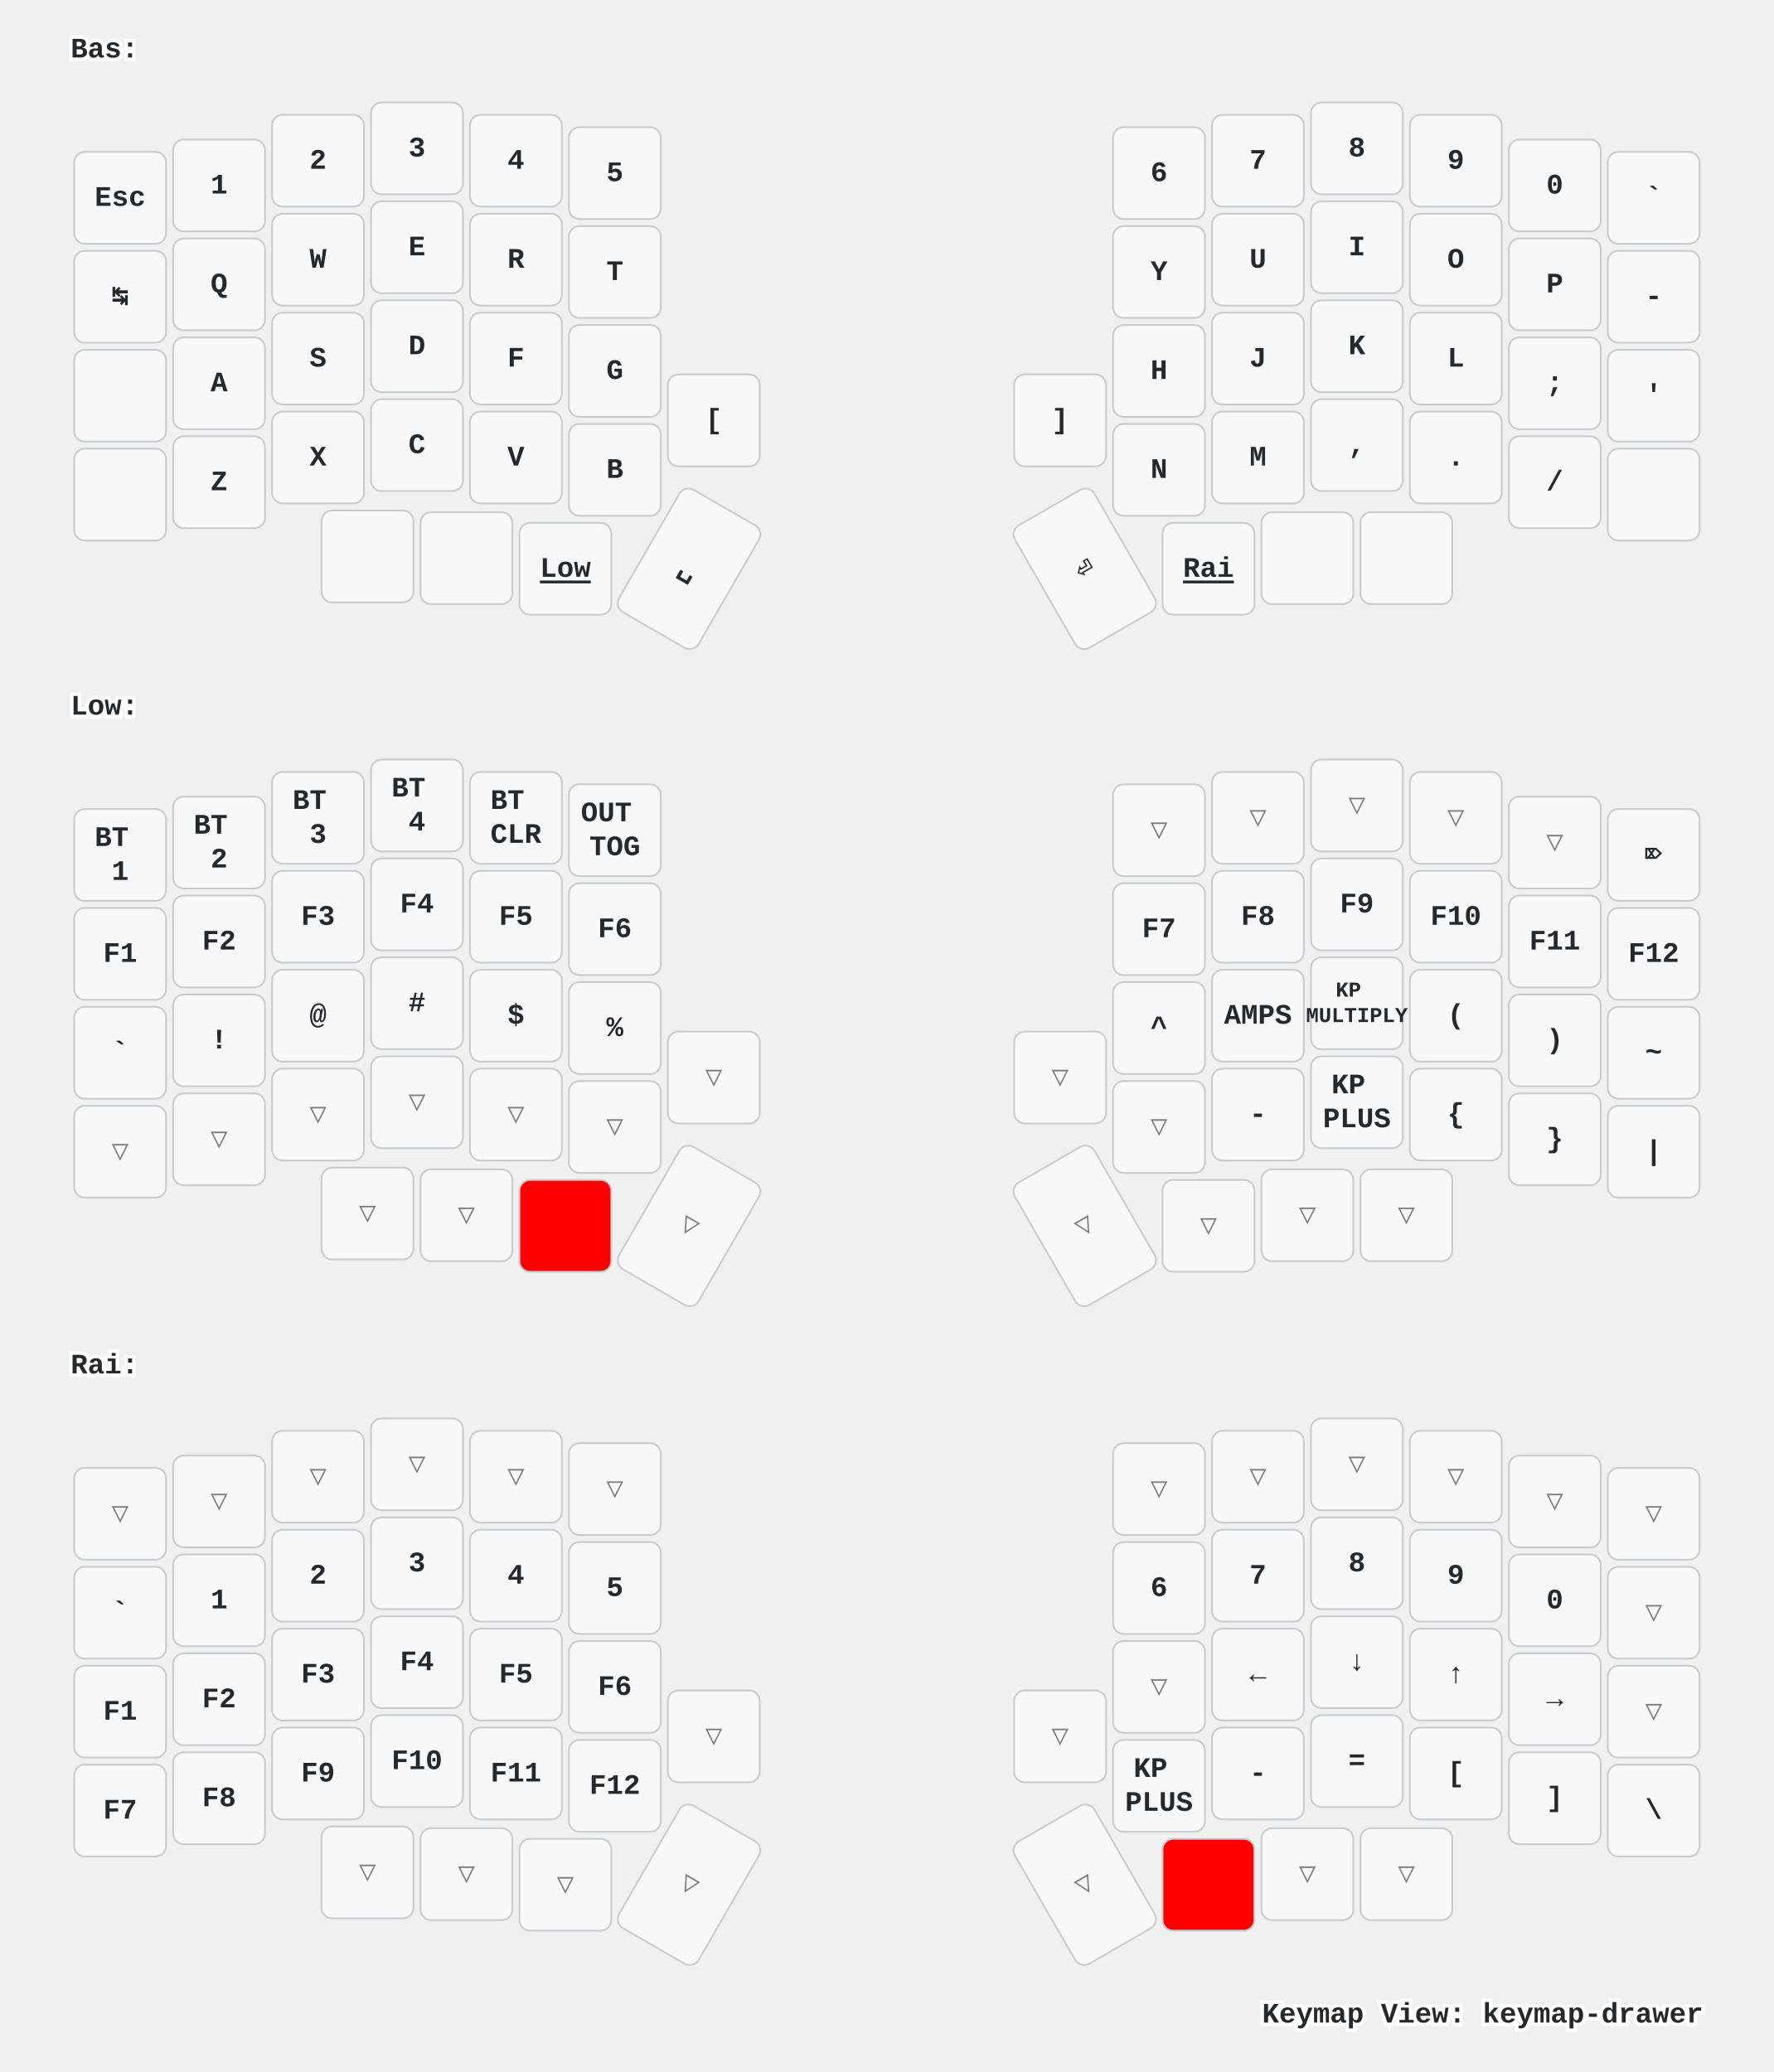
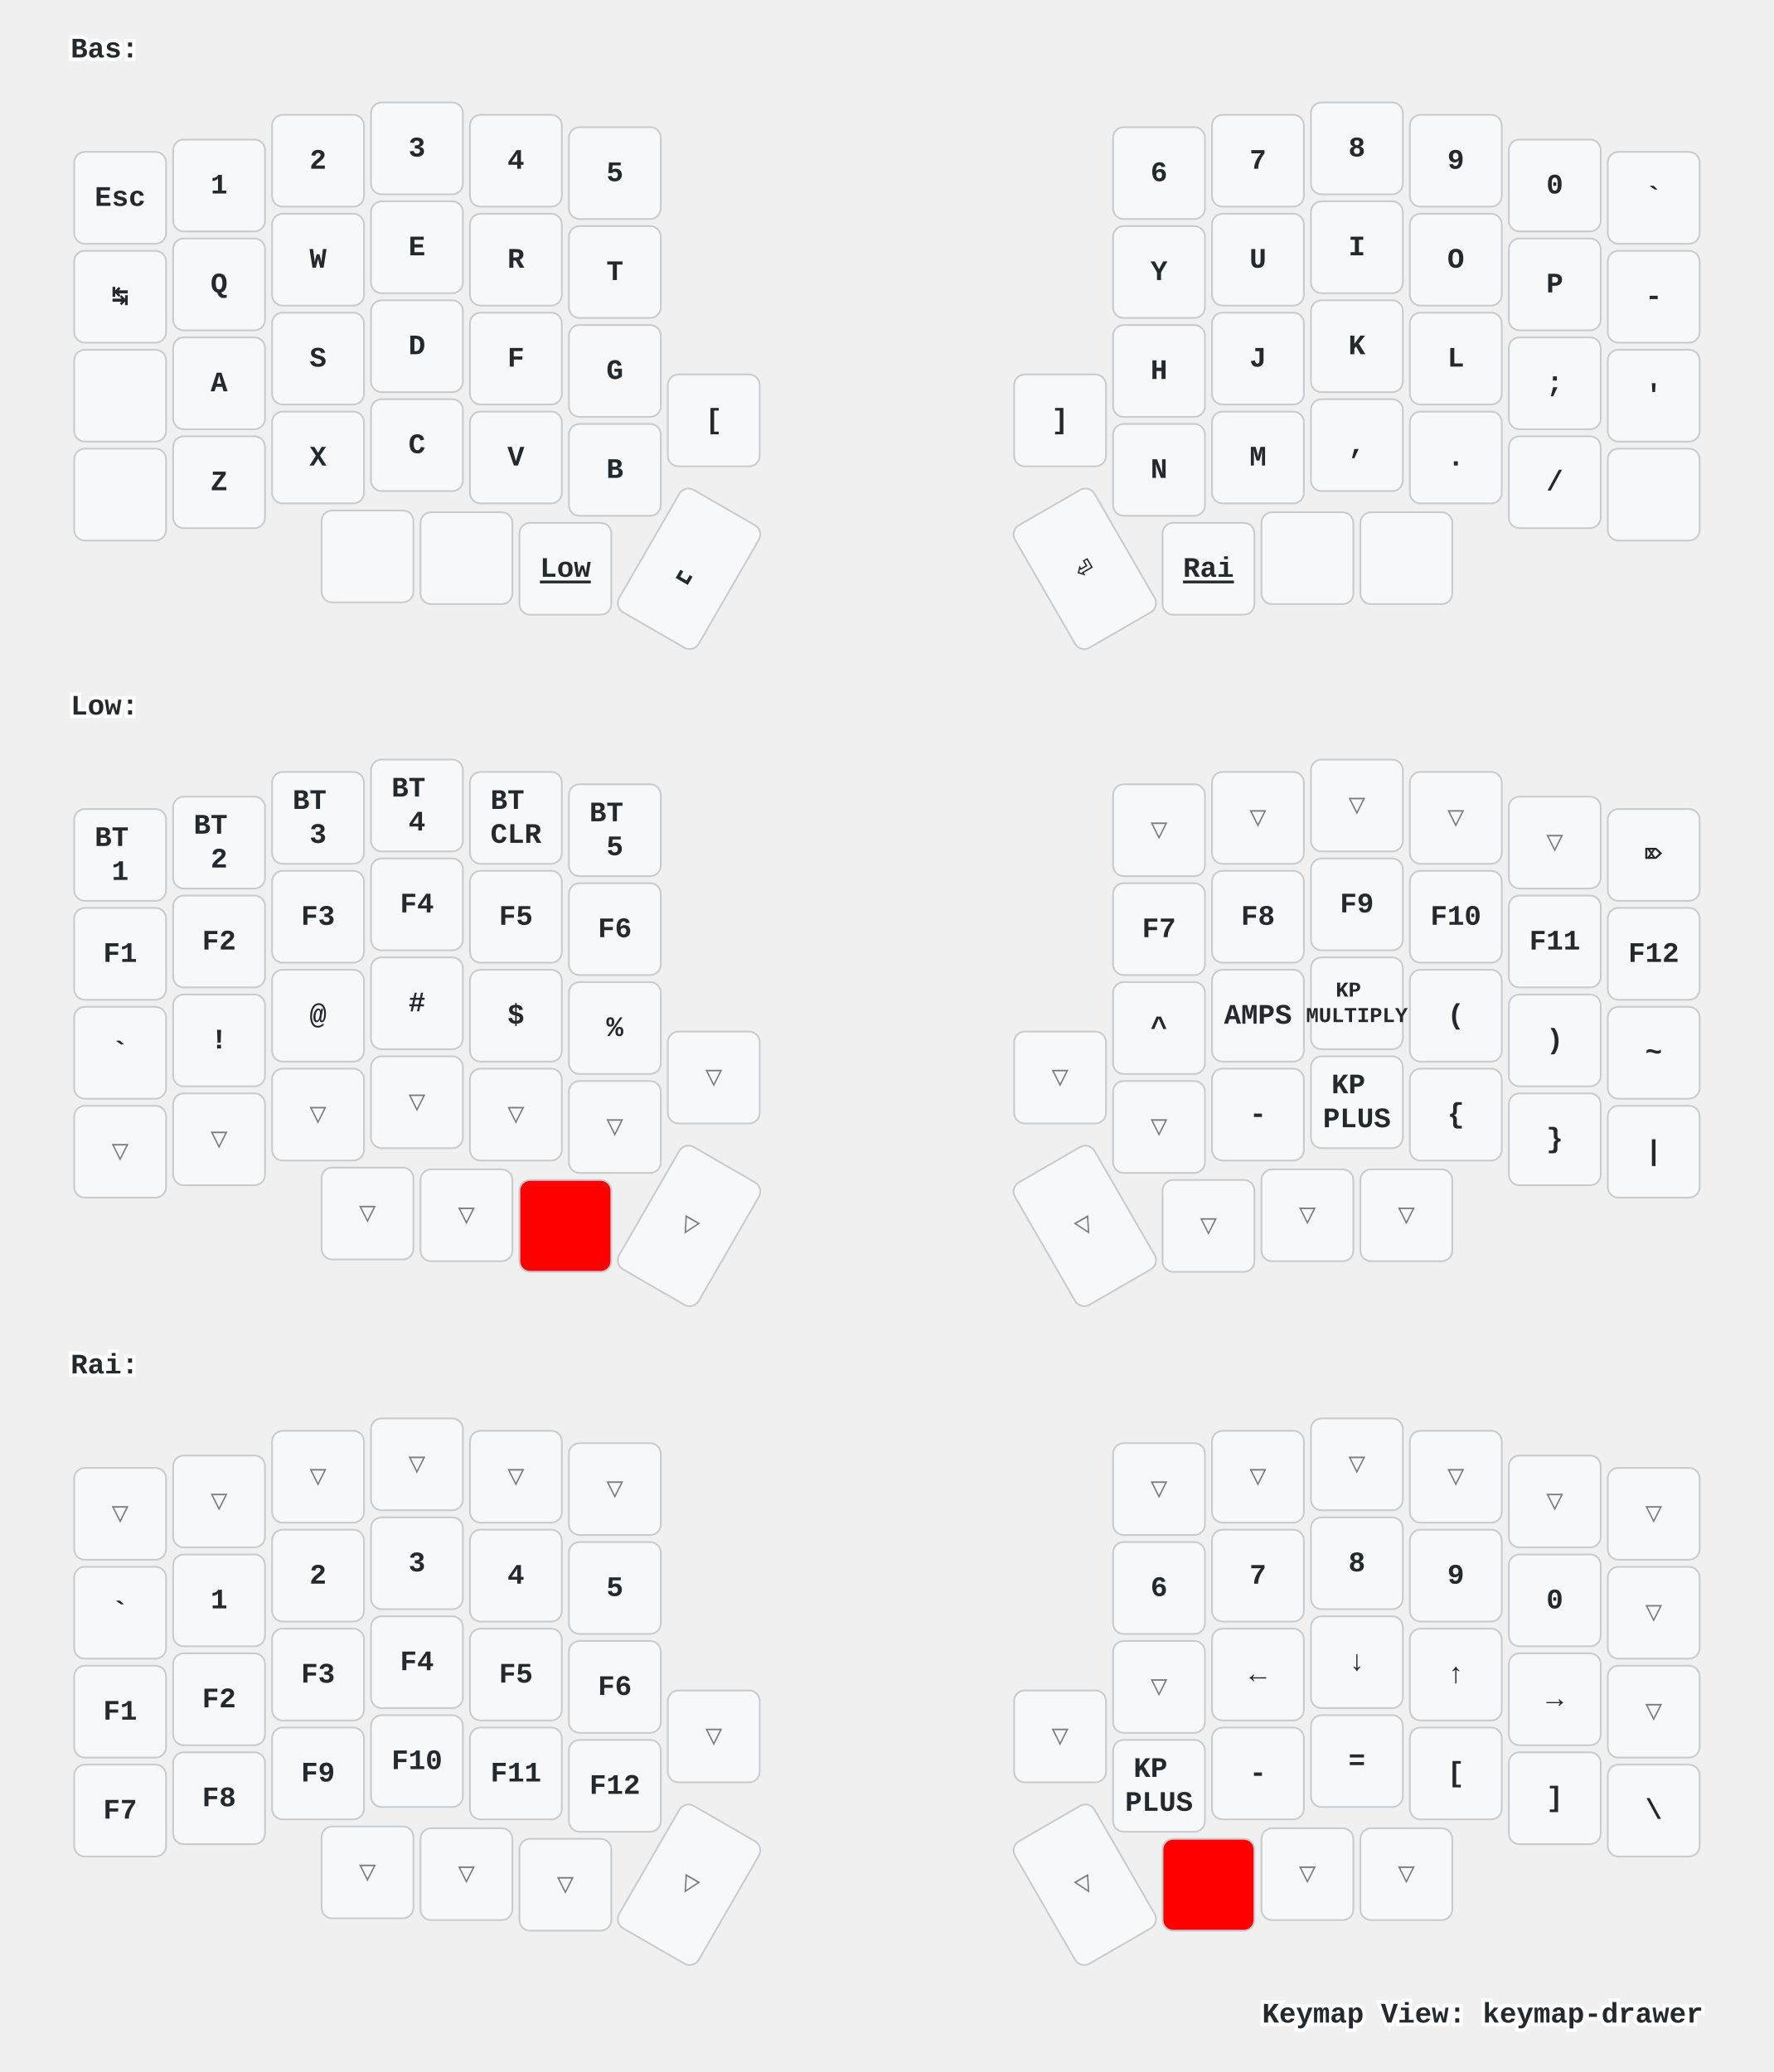
<svg xmlns="http://www.w3.org/2000/svg" xmlns:xlink="http://www.w3.org/1999/xlink" width="1004" height="1173" viewBox="0 0 1004 1173" class="keymap">
  <defs>/* start glyphs */
<svg id="mdi:apple-keyboard-command">
      <svg id="mdi-apple-keyboard-command" viewBox="0 0 24 24">
        <path d="M6,2A4,4 0 0,1 10,6V8H14V6A4,4 0 0,1 18,2A4,4 0 0,1 22,6A4,4 0 0,1 18,10H16V14H18A4,4 0 0,1 22,18A4,4 0 0,1 18,22A4,4 0 0,1 14,18V16H10V18A4,4 0 0,1 6,22A4,4 0 0,1 2,18A4,4 0 0,1 6,14H8V10H6A4,4 0 0,1 2,6A4,4 0 0,1 6,2M16,18A2,2 0 0,0 18,20A2,2 0 0,0 20,18A2,2 0 0,0 18,16H16V18M14,10H10V14H14V10M6,16A2,2 0 0,0 4,18A2,2 0 0,0 6,20A2,2 0 0,0 8,18V16H6M8,6A2,2 0 0,0 6,4A2,2 0 0,0 4,6A2,2 0 0,0 6,8H8V6M18,8A2,2 0 0,0 20,6A2,2 0 0,0 18,4A2,2 0 0,0 16,6V8H18Z" />
      </svg>
    </svg>
    <svg id="mdi:apple-keyboard-control">
      <svg id="mdi-apple-keyboard-control" viewBox="0 0 24 24">
        <path d="M19.78,11.78L18.36,13.19L12,6.83L5.64,13.19L4.22,11.78L12,4L19.78,11.78Z" />
      </svg>
    </svg>
    <svg id="mdi:apple-keyboard-option">
      <svg id="mdi-apple-keyboard-option" viewBox="0 0 24 24">
        <path d="M3,4H9.11L16.15,18H21V20H14.88L7.84,6H3V4M14,4H21V6H14V4Z" />
      </svg>
    </svg>
    <svg id="mdi:apple-keyboard-shift">
      <svg id="mdi-apple-keyboard-shift" viewBox="0 0 24 24">
        <path d="M15,18V12H17.17L12,6.83L6.83,12H9V18H15M12,4L22,14H17V20H7V14H2L12,4Z" />
      </svg>
    </svg>
    <svg id="mdi:backspace-outline">
      <svg id="mdi-backspace-outline" viewBox="0 0 24 24">
        <path d="M19,15.59L17.59,17L14,13.41L10.41,17L9,15.59L12.59,12L9,8.41L10.41,7L14,10.59L17.59,7L19,8.41L15.41,12L19,15.59M22,3A2,2 0 0,1 24,5V19A2,2 0 0,1 22,21H7C6.31,21 5.77,20.64 5.41,20.11L0,12L5.41,3.88C5.77,3.35 6.31,3 7,3H22M22,5H7L2.28,12L7,19H22V5Z" />
      </svg>
    </svg>
  </defs>/* end glyphs */
<style>/* inherit to force styles through use tags */
svg path {
    fill: inherit;
}

/* font and background color specifications */
svg.keymap {
    font-family: SFMono-Regular,Consolas,Liberation Mono,Menlo,monospace;
    font-size: 14px;
    font-kerning: normal;
    text-rendering: optimizeLegibility;
    fill: #24292e;
}

/* default key styling */
rect.key {
    fill: #f6f8fa;
}

rect.key, rect.combo {
    stroke: #c9cccf;
    stroke-width: 1;
}

/* default key side styling, only used is draw_key_sides is set */
rect.side {
    filter: brightness(90%);
}

/* color accent for combo boxes */
rect.combo, rect.combo-separate {
    fill: #cdf;
}

/* color accent for held keys */
rect.held, rect.combo.held {
    fill: #fdd;
}

/* color accent for ghost (optional) keys */
rect.ghost, rect.combo.ghost {
    stroke-dasharray: 4, 4;
    stroke-width: 2;
}

text {
    text-anchor: middle;
    dominant-baseline: middle;
}

/* styling for layer labels */
text.label {
    font-weight: bold;
    text-anchor: start;
    stroke: white;
    stroke-width: 4;
    paint-order: stroke;
}

/* styling for optional footer */
text.footer {
    text-anchor: end;
    dominant-baseline: auto;
    stroke: white;
    stroke-width: 4;
    paint-order: stroke;
}

/* styling for combo tap, and key non-tap label text */
text.combo, text.hold, text.shifted, text.left, text.right {
    font-size: 11px;
}

text.hold {
    text-anchor: middle;
    dominant-baseline: auto;
}

text.shifted {
    text-anchor: middle;
    dominant-baseline: hanging;
}

text.left {
    text-anchor: start;
}

text.right {
    text-anchor: end;
}

text.layer-activator {
    text-decoration: underline;
}

/* styling for hold/shifted label text in combo box */
text.combo.hold, text.combo.shifted, text.combo.left, text.combo.right {
    font-size: 8px;
}

/* lighter symbol for transparent keys */
text.trans {
    fill: #7b7e81;
}

/* styling for combo dendrons */
path.combo {
    stroke-width: 1;
    stroke: gray;
    fill: none;
}

/* Start Tabler Icons Cleanup */
/* cannot use height/width with glyphs */
.icon-tabler &gt; path {
    fill: inherit;
    stroke: inherit;
    stroke-width: 2;
}
/* hide tabler's default box */
.icon-tabler &gt; path[stroke="none"][fill="none"] {
    visibility: hidden;
}
/* End Tabler Icons Cleanup */

/* For default sytles, see https://github.com/caksoylar/keymap-drawer/blob/main/keymap_drawer/config.py#L85 */

svg.keymap {
  font-family: Ubuntu Mono, Inconsolata, Consolas, Liberation Mono, Menlo, monospace;
  font-size: 16px;
  font-weight: bold;
  text-rendering: optimizeLegibility;
}

/* Color accent for held keys
red = #f00
green = #0f0
blue = #00f
yellow = #ff0
cyan = #0ff
magenta = #f0f
white = #fff
black = #000
grey = #888
light grey = #ccc
#ffc
*/
rect.held, rect.combo.held {
    fill: #f00;
}

/* Technique borrowed and extended from https://github.com/englmaxi/zmk-config/blob/master/keymap-drawer/config.yaml */
.sym_sub_text.tap {
  translate: -5px 2px;
  font-size: 20px;
}
.sym_sub_text.shifted {
  translate: 10px 13px;
  font-size: 10px;
  opacity: 1.0;
}
.combo.sym_sub_text.tap {
  translate: -1px 1px;
}
.combo.sym_sub_text.shifted {
  translate: 7px 5px;
  font-size: 10px;
  opacity: 1.0;
}

/* Toggle */
.toggle.shifted {
  translate: -10px 12px;
}

.toggle.hold {
  translate: 13px -23px;
}

/* Variant for tap-dances */
.tap_dance.tap {
  translate: -7px 0px;
  font-size: 12px;
}
.tap_dance.shifted {
  translate: 7px 17px;
  font-size: 12px;
  opacity: 1.0;
}

/* Variant for symbol next to symbol */
.sym_by_sym.tap {
  translate: -6px 0px;
}
.sym_by_sym.shifted {
  translate: 10px 12px;
  opacity: 1.0;
}

.combo.sym_by_sym.tap {
  translate: -35px 0px;
}
.combo.sym_by_sym.shifted {
  translate: 35px 20px;
  opacity: 1.0;
}

.combo.sym_by_sym.hold {
  visibility: hidden;
}

/* hide hold box for combo sym_by_sym */
.combo.sym_by_sym.hold &gt; path[stroke="none"][fill="none"] {
  visibility: hidden;
}
</style>
  <g transform="translate(40, 0)" class="layer-Bas">
    <text x="0" y="28" class="label" id="Bas">Bas:</text>
    <g transform="translate(0, 56)">
      <g transform="translate(28, 56)" class="key keypos-0">
        <rect rx="6" ry="6" x="-26" y="-26" width="52" height="52" class="key" />
        <text x="0" y="0" class="key tap">Esc</text>
      </g>
      <g transform="translate(84, 49)" class="key keypos-1">
        <rect rx="6" ry="6" x="-26" y="-26" width="52" height="52" class="key" />
        <text x="0" y="0" class="key tap">1</text>
      </g>
      <g transform="translate(140, 35)" class="key keypos-2">
        <rect rx="6" ry="6" x="-26" y="-26" width="52" height="52" class="key" />
        <text x="0" y="0" class="key tap">2</text>
      </g>
      <g transform="translate(196, 28)" class="key keypos-3">
        <rect rx="6" ry="6" x="-26" y="-26" width="52" height="52" class="key" />
        <text x="0" y="0" class="key tap">3</text>
      </g>
      <g transform="translate(252, 35)" class="key keypos-4">
        <rect rx="6" ry="6" x="-26" y="-26" width="52" height="52" class="key" />
        <text x="0" y="0" class="key tap">4</text>
      </g>
      <g transform="translate(308, 42)" class="key keypos-5">
        <rect rx="6" ry="6" x="-26" y="-26" width="52" height="52" class="key" />
        <text x="0" y="0" class="key tap">5</text>
      </g>
      <g transform="translate(616, 42)" class="key keypos-6">
        <rect rx="6" ry="6" x="-26" y="-26" width="52" height="52" class="key" />
        <text x="0" y="0" class="key tap">6</text>
      </g>
      <g transform="translate(672, 35)" class="key keypos-7">
        <rect rx="6" ry="6" x="-26" y="-26" width="52" height="52" class="key" />
        <text x="0" y="0" class="key tap">7</text>
      </g>
      <g transform="translate(728, 28)" class="key keypos-8">
        <rect rx="6" ry="6" x="-26" y="-26" width="52" height="52" class="key" />
        <text x="0" y="0" class="key tap">8</text>
      </g>
      <g transform="translate(784, 35)" class="key keypos-9">
        <rect rx="6" ry="6" x="-26" y="-26" width="52" height="52" class="key" />
        <text x="0" y="0" class="key tap">9</text>
      </g>
      <g transform="translate(840, 49)" class="key keypos-10">
        <rect rx="6" ry="6" x="-26" y="-26" width="52" height="52" class="key" />
        <text x="0" y="0" class="key tap">0</text>
      </g>
      <g transform="translate(896, 56)" class="key keypos-11">
        <rect rx="6" ry="6" x="-26" y="-26" width="52" height="52" class="key" />
        <text x="0" y="0" class="key tap">`</text>
      </g>
      <g transform="translate(28, 112)" class="key keypos-12">
        <rect rx="6" ry="6" x="-26" y="-26" width="52" height="52" class="key" />
        <text x="0" y="0" class="key tap">↹</text>
      </g>
      <g transform="translate(84, 105)" class="key keypos-13">
        <rect rx="6" ry="6" x="-26" y="-26" width="52" height="52" class="key" />
        <text x="0" y="0" class="key tap">Q</text>
      </g>
      <g transform="translate(140, 91)" class="key keypos-14">
        <rect rx="6" ry="6" x="-26" y="-26" width="52" height="52" class="key" />
        <text x="0" y="0" class="key tap">W</text>
      </g>
      <g transform="translate(196, 84)" class="key keypos-15">
        <rect rx="6" ry="6" x="-26" y="-26" width="52" height="52" class="key" />
        <text x="0" y="0" class="key tap">E</text>
      </g>
      <g transform="translate(252, 91)" class="key keypos-16">
        <rect rx="6" ry="6" x="-26" y="-26" width="52" height="52" class="key" />
        <text x="0" y="0" class="key tap">R</text>
      </g>
      <g transform="translate(308, 98)" class="key keypos-17">
        <rect rx="6" ry="6" x="-26" y="-26" width="52" height="52" class="key" />
        <text x="0" y="0" class="key tap">T</text>
      </g>
      <g transform="translate(616, 98)" class="key keypos-18">
        <rect rx="6" ry="6" x="-26" y="-26" width="52" height="52" class="key" />
        <text x="0" y="0" class="key tap">Y</text>
      </g>
      <g transform="translate(672, 91)" class="key keypos-19">
        <rect rx="6" ry="6" x="-26" y="-26" width="52" height="52" class="key" />
        <text x="0" y="0" class="key tap">U</text>
      </g>
      <g transform="translate(728, 84)" class="key keypos-20">
        <rect rx="6" ry="6" x="-26" y="-26" width="52" height="52" class="key" />
        <text x="0" y="0" class="key tap">I</text>
      </g>
      <g transform="translate(784, 91)" class="key keypos-21">
        <rect rx="6" ry="6" x="-26" y="-26" width="52" height="52" class="key" />
        <text x="0" y="0" class="key tap">O</text>
      </g>
      <g transform="translate(840, 105)" class="key keypos-22">
        <rect rx="6" ry="6" x="-26" y="-26" width="52" height="52" class="key" />
        <text x="0" y="0" class="key tap">P</text>
      </g>
      <g transform="translate(896, 112)" class="key keypos-23">
        <rect rx="6" ry="6" x="-26" y="-26" width="52" height="52" class="key" />
        <text x="0" y="0" class="key tap">-</text>
      </g>
      <g transform="translate(28, 168)" class="key keypos-24">
        <rect rx="6" ry="6" x="-26" y="-26" width="52" height="52" class="key" />
        <use href="#mdi:apple-keyboard-control" xlink:href="#mdi:apple-keyboard-control" x="-9" y="-9" height="18" width="18.0" class="key tap glyph mdi:apple-keyboard-control" />
      </g>
      <g transform="translate(84, 161)" class="key keypos-25">
        <rect rx="6" ry="6" x="-26" y="-26" width="52" height="52" class="key" />
        <text x="0" y="0" class="key tap">A</text>
      </g>
      <g transform="translate(140, 147)" class="key keypos-26">
        <rect rx="6" ry="6" x="-26" y="-26" width="52" height="52" class="key" />
        <text x="0" y="0" class="key tap">S</text>
      </g>
      <g transform="translate(196, 140)" class="key keypos-27">
        <rect rx="6" ry="6" x="-26" y="-26" width="52" height="52" class="key" />
        <text x="0" y="0" class="key tap">D</text>
      </g>
      <g transform="translate(252, 147)" class="key keypos-28">
        <rect rx="6" ry="6" x="-26" y="-26" width="52" height="52" class="key" />
        <text x="0" y="0" class="key tap">F</text>
      </g>
      <g transform="translate(308, 154)" class="key keypos-29">
        <rect rx="6" ry="6" x="-26" y="-26" width="52" height="52" class="key" />
        <text x="0" y="0" class="key tap">G</text>
      </g>
      <g transform="translate(616, 154)" class="key keypos-30">
        <rect rx="6" ry="6" x="-26" y="-26" width="52" height="52" class="key" />
        <text x="0" y="0" class="key tap">H</text>
      </g>
      <g transform="translate(672, 147)" class="key keypos-31">
        <rect rx="6" ry="6" x="-26" y="-26" width="52" height="52" class="key" />
        <text x="0" y="0" class="key tap">J</text>
      </g>
      <g transform="translate(728, 140)" class="key keypos-32">
        <rect rx="6" ry="6" x="-26" y="-26" width="52" height="52" class="key" />
        <text x="0" y="0" class="key tap">K</text>
      </g>
      <g transform="translate(784, 147)" class="key keypos-33">
        <rect rx="6" ry="6" x="-26" y="-26" width="52" height="52" class="key" />
        <text x="0" y="0" class="key tap">L</text>
      </g>
      <g transform="translate(840, 161)" class="key keypos-34">
        <rect rx="6" ry="6" x="-26" y="-26" width="52" height="52" class="key" />
        <text x="0" y="0" class="key tap">;</text>
      </g>
      <g transform="translate(896, 168)" class="key keypos-35">
        <rect rx="6" ry="6" x="-26" y="-26" width="52" height="52" class="key" />
        <text x="0" y="0" class="key tap">'</text>
      </g>
      <g transform="translate(28, 224)" class="key keypos-36">
        <rect rx="6" ry="6" x="-26" y="-26" width="52" height="52" class="key" />
        <use href="#mdi:apple-keyboard-shift" xlink:href="#mdi:apple-keyboard-shift" x="-9" y="-9" height="18" width="18.0" class="key tap glyph mdi:apple-keyboard-shift" />
      </g>
      <g transform="translate(84, 217)" class="key keypos-37">
        <rect rx="6" ry="6" x="-26" y="-26" width="52" height="52" class="key" />
        <text x="0" y="0" class="key tap">Z</text>
      </g>
      <g transform="translate(140, 203)" class="key keypos-38">
        <rect rx="6" ry="6" x="-26" y="-26" width="52" height="52" class="key" />
        <text x="0" y="0" class="key tap">X</text>
      </g>
      <g transform="translate(196, 196)" class="key keypos-39">
        <rect rx="6" ry="6" x="-26" y="-26" width="52" height="52" class="key" />
        <text x="0" y="0" class="key tap">C</text>
      </g>
      <g transform="translate(252, 203)" class="key keypos-40">
        <rect rx="6" ry="6" x="-26" y="-26" width="52" height="52" class="key" />
        <text x="0" y="0" class="key tap">V</text>
      </g>
      <g transform="translate(308, 210)" class="key keypos-41">
        <rect rx="6" ry="6" x="-26" y="-26" width="52" height="52" class="key" />
        <text x="0" y="0" class="key tap">B</text>
      </g>
      <g transform="translate(364, 182)" class="key keypos-42">
        <rect rx="6" ry="6" x="-26" y="-26" width="52" height="52" class="key" />
        <text x="0" y="0" class="key tap">[</text>
      </g>
      <g transform="translate(560, 182)" class="key keypos-43">
        <rect rx="6" ry="6" x="-26" y="-26" width="52" height="52" class="key" />
        <text x="0" y="0" class="key tap">]</text>
      </g>
      <g transform="translate(616, 210)" class="key keypos-44">
        <rect rx="6" ry="6" x="-26" y="-26" width="52" height="52" class="key" />
        <text x="0" y="0" class="key tap">N</text>
      </g>
      <g transform="translate(672, 203)" class="key keypos-45">
        <rect rx="6" ry="6" x="-26" y="-26" width="52" height="52" class="key" />
        <text x="0" y="0" class="key tap">M</text>
      </g>
      <g transform="translate(728, 196)" class="key keypos-46">
        <rect rx="6" ry="6" x="-26" y="-26" width="52" height="52" class="key" />
        <text x="0" y="0" class="key tap">,</text>
      </g>
      <g transform="translate(784, 203)" class="key keypos-47">
        <rect rx="6" ry="6" x="-26" y="-26" width="52" height="52" class="key" />
        <text x="0" y="0" class="key tap">.</text>
      </g>
      <g transform="translate(840, 217)" class="key keypos-48">
        <rect rx="6" ry="6" x="-26" y="-26" width="52" height="52" class="key" />
        <text x="0" y="0" class="key tap">/</text>
      </g>
      <g transform="translate(896, 224)" class="key keypos-49">
        <rect rx="6" ry="6" x="-26" y="-26" width="52" height="52" class="key" />
        <use href="#mdi:apple-keyboard-shift" xlink:href="#mdi:apple-keyboard-shift" x="-9" y="-9" height="18" width="18.0" class="key tap glyph mdi:apple-keyboard-shift" />
      </g>
      <g transform="translate(168, 259)" class="key keypos-50">
        <rect rx="6" ry="6" x="-26" y="-26" width="52" height="52" class="key" />
        <use href="#mdi:apple-keyboard-option" xlink:href="#mdi:apple-keyboard-option" x="-9" y="-9" height="18" width="18.0" class="key tap glyph mdi:apple-keyboard-option" />
      </g>
      <g transform="translate(224, 260)" class="key keypos-51">
        <rect rx="6" ry="6" x="-26" y="-26" width="52" height="52" class="key" />
        <use href="#mdi:apple-keyboard-command" xlink:href="#mdi:apple-keyboard-command" x="-9" y="-9" height="18" width="18.0" class="key tap glyph mdi:apple-keyboard-command" />
      </g>
      <g transform="translate(280, 266)" class="key keypos-52">
        <rect rx="6" ry="6" x="-26" y="-26" width="52" height="52" class="key" />
        <a href="#Low">
          <text x="0" y="0" class="key tap layer-activator">Low</text>
        </a>
      </g>
      <g transform="translate(350, 266) rotate(30.0)" class="key keypos-53">
        <rect rx="6" ry="6" x="-26" y="-40" width="52" height="80" class="key" />
        <text x="0" y="0" class="key tap">␣</text>
      </g>
      <g transform="translate(574, 266) rotate(-30.0)" class="key keypos-54">
        <rect rx="6" ry="6" x="-26" y="-40" width="52" height="80" class="key" />
        <text x="0" y="0" class="key tap">⏎</text>
      </g>
      <g transform="translate(644, 266)" class="key keypos-55">
        <rect rx="6" ry="6" x="-26" y="-26" width="52" height="52" class="key" />
        <a href="#Rai">
          <text x="0" y="0" class="key tap layer-activator">Rai</text>
        </a>
      </g>
      <g transform="translate(700, 260)" class="key keypos-56">
        <rect rx="6" ry="6" x="-26" y="-26" width="52" height="52" class="key" />
        <use href="#mdi:backspace-outline" xlink:href="#mdi:backspace-outline" x="-9" y="-9" height="18" width="18.0" class="key tap glyph mdi:backspace-outline" />
      </g>
      <g transform="translate(756, 260)" class="key keypos-57">
        <rect rx="6" ry="6" x="-26" y="-26" width="52" height="52" class="key" />
        <use href="#mdi:apple-keyboard-command" xlink:href="#mdi:apple-keyboard-command" x="-9" y="-9" height="18" width="18.0" class="key tap glyph mdi:apple-keyboard-command" />
      </g>
    </g>
  </g>
  <g transform="translate(40, 372)" class="layer-Low">
    <text x="0" y="28" class="label" id="Low">Low:</text>
    <g transform="translate(0, 56)">
      <g transform="translate(28, 56)" class="key keypos-0">
        <rect rx="6" ry="6" x="-26" y="-26" width="52" height="52" class="key" />
        <text x="0" y="0" class="key tap">
          <tspan x="0" dy="-0.6em">BT</tspan>
          <tspan x="0" dy="1.2em">1</tspan>
        </text>
      </g>
      <g transform="translate(84, 49)" class="key keypos-1">
        <rect rx="6" ry="6" x="-26" y="-26" width="52" height="52" class="key" />
        <text x="0" y="0" class="key tap">
          <tspan x="0" dy="-0.6em">BT</tspan>
          <tspan x="0" dy="1.2em">2</tspan>
        </text>
      </g>
      <g transform="translate(140, 35)" class="key keypos-2">
        <rect rx="6" ry="6" x="-26" y="-26" width="52" height="52" class="key" />
        <text x="0" y="0" class="key tap">
          <tspan x="0" dy="-0.6em">BT</tspan>
          <tspan x="0" dy="1.2em">3</tspan>
        </text>
      </g>
      <g transform="translate(196, 28)" class="key keypos-3">
        <rect rx="6" ry="6" x="-26" y="-26" width="52" height="52" class="key" />
        <text x="0" y="0" class="key tap">
          <tspan x="0" dy="-0.6em">BT</tspan>
          <tspan x="0" dy="1.2em">4</tspan>
        </text>
      </g>
      <g transform="translate(252, 35)" class="key keypos-4">
        <rect rx="6" ry="6" x="-26" y="-26" width="52" height="52" class="key" />
        <text x="0" y="0" class="key tap">
          <tspan x="0" dy="-0.6em">BT</tspan>
          <tspan x="0" dy="1.2em">CLR</tspan>
        </text>
      </g>
      <g transform="translate(308, 42)" class="key keypos-5">
        <rect rx="6" ry="6" x="-26" y="-26" width="52" height="52" class="key" />
        <text x="0" y="0" class="key tap">
-           <tspan x="0" dy="-0.6em">OUT</tspan>
-           <tspan x="0" dy="1.2em">TOG</tspan>
+           <tspan x="0" dy="-0.6em">BT</tspan>
+           <tspan x="0" dy="1.2em">5</tspan>
        </text>
      </g>
      <g transform="translate(616, 42)" class="key trans keypos-6">
        <rect rx="6" ry="6" x="-26" y="-26" width="52" height="52" class="key trans" />
        <text x="0" y="0" class="key trans tap">▽</text>
      </g>
      <g transform="translate(672, 35)" class="key trans keypos-7">
        <rect rx="6" ry="6" x="-26" y="-26" width="52" height="52" class="key trans" />
        <text x="0" y="0" class="key trans tap">▽</text>
      </g>
      <g transform="translate(728, 28)" class="key trans keypos-8">
        <rect rx="6" ry="6" x="-26" y="-26" width="52" height="52" class="key trans" />
        <text x="0" y="0" class="key trans tap">▽</text>
      </g>
      <g transform="translate(784, 35)" class="key trans keypos-9">
        <rect rx="6" ry="6" x="-26" y="-26" width="52" height="52" class="key trans" />
        <text x="0" y="0" class="key trans tap">▽</text>
      </g>
      <g transform="translate(840, 49)" class="key trans keypos-10">
        <rect rx="6" ry="6" x="-26" y="-26" width="52" height="52" class="key trans" />
        <text x="0" y="0" class="key trans tap">▽</text>
      </g>
      <g transform="translate(896, 56)" class="key keypos-11">
        <rect rx="6" ry="6" x="-26" y="-26" width="52" height="52" class="key" />
        <text x="0" y="0" class="key tap">⌦</text>
      </g>
      <g transform="translate(28, 112)" class="key keypos-12">
        <rect rx="6" ry="6" x="-26" y="-26" width="52" height="52" class="key" />
        <text x="0" y="0" class="key tap">F1</text>
      </g>
      <g transform="translate(84, 105)" class="key keypos-13">
        <rect rx="6" ry="6" x="-26" y="-26" width="52" height="52" class="key" />
        <text x="0" y="0" class="key tap">F2</text>
      </g>
      <g transform="translate(140, 91)" class="key keypos-14">
        <rect rx="6" ry="6" x="-26" y="-26" width="52" height="52" class="key" />
        <text x="0" y="0" class="key tap">F3</text>
      </g>
      <g transform="translate(196, 84)" class="key keypos-15">
        <rect rx="6" ry="6" x="-26" y="-26" width="52" height="52" class="key" />
        <text x="0" y="0" class="key tap">F4</text>
      </g>
      <g transform="translate(252, 91)" class="key keypos-16">
        <rect rx="6" ry="6" x="-26" y="-26" width="52" height="52" class="key" />
        <text x="0" y="0" class="key tap">F5</text>
      </g>
      <g transform="translate(308, 98)" class="key keypos-17">
        <rect rx="6" ry="6" x="-26" y="-26" width="52" height="52" class="key" />
        <text x="0" y="0" class="key tap">F6</text>
      </g>
      <g transform="translate(616, 98)" class="key keypos-18">
        <rect rx="6" ry="6" x="-26" y="-26" width="52" height="52" class="key" />
        <text x="0" y="0" class="key tap">F7</text>
      </g>
      <g transform="translate(672, 91)" class="key keypos-19">
        <rect rx="6" ry="6" x="-26" y="-26" width="52" height="52" class="key" />
        <text x="0" y="0" class="key tap">F8</text>
      </g>
      <g transform="translate(728, 84)" class="key keypos-20">
        <rect rx="6" ry="6" x="-26" y="-26" width="52" height="52" class="key" />
        <text x="0" y="0" class="key tap">F9</text>
      </g>
      <g transform="translate(784, 91)" class="key keypos-21">
        <rect rx="6" ry="6" x="-26" y="-26" width="52" height="52" class="key" />
        <text x="0" y="0" class="key tap">F10</text>
      </g>
      <g transform="translate(840, 105)" class="key keypos-22">
        <rect rx="6" ry="6" x="-26" y="-26" width="52" height="52" class="key" />
        <text x="0" y="0" class="key tap">F11</text>
      </g>
      <g transform="translate(896, 112)" class="key keypos-23">
        <rect rx="6" ry="6" x="-26" y="-26" width="52" height="52" class="key" />
        <text x="0" y="0" class="key tap">F12</text>
      </g>
      <g transform="translate(28, 168)" class="key keypos-24">
        <rect rx="6" ry="6" x="-26" y="-26" width="52" height="52" class="key" />
        <text x="0" y="0" class="key tap">`</text>
      </g>
      <g transform="translate(84, 161)" class="key keypos-25">
        <rect rx="6" ry="6" x="-26" y="-26" width="52" height="52" class="key" />
        <text x="0" y="0" class="key tap">!</text>
      </g>
      <g transform="translate(140, 147)" class="key keypos-26">
        <rect rx="6" ry="6" x="-26" y="-26" width="52" height="52" class="key" />
        <text x="0" y="0" class="key tap">@</text>
      </g>
      <g transform="translate(196, 140)" class="key keypos-27">
        <rect rx="6" ry="6" x="-26" y="-26" width="52" height="52" class="key" />
        <text x="0" y="0" class="key tap">#</text>
      </g>
      <g transform="translate(252, 147)" class="key keypos-28">
        <rect rx="6" ry="6" x="-26" y="-26" width="52" height="52" class="key" />
        <text x="0" y="0" class="key tap">$</text>
      </g>
      <g transform="translate(308, 154)" class="key keypos-29">
        <rect rx="6" ry="6" x="-26" y="-26" width="52" height="52" class="key" />
        <text x="0" y="0" class="key tap">%</text>
      </g>
      <g transform="translate(616, 154)" class="key keypos-30">
        <rect rx="6" ry="6" x="-26" y="-26" width="52" height="52" class="key" />
        <text x="0" y="0" class="key tap">^</text>
      </g>
      <g transform="translate(672, 147)" class="key keypos-31">
        <rect rx="6" ry="6" x="-26" y="-26" width="52" height="52" class="key" />
        <text x="0" y="0" class="key tap">AMPS</text>
      </g>
      <g transform="translate(728, 140)" class="key keypos-32">
        <rect rx="6" ry="6" x="-26" y="-26" width="52" height="52" class="key" />
        <text x="0" y="0" class="key tap">
          <tspan x="0" dy="-0.6em" style="font-size: 75%">KP</tspan>
          <tspan x="0" dy="1.2em" style="font-size: 75%">MULTIPLY</tspan>
        </text>
      </g>
      <g transform="translate(784, 147)" class="key keypos-33">
        <rect rx="6" ry="6" x="-26" y="-26" width="52" height="52" class="key" />
        <text x="0" y="0" class="key tap">(</text>
      </g>
      <g transform="translate(840, 161)" class="key keypos-34">
        <rect rx="6" ry="6" x="-26" y="-26" width="52" height="52" class="key" />
        <text x="0" y="0" class="key tap">)</text>
      </g>
      <g transform="translate(896, 168)" class="key keypos-35">
        <rect rx="6" ry="6" x="-26" y="-26" width="52" height="52" class="key" />
        <text x="0" y="0" class="key tap">~</text>
      </g>
      <g transform="translate(28, 224)" class="key trans keypos-36">
        <rect rx="6" ry="6" x="-26" y="-26" width="52" height="52" class="key trans" />
        <text x="0" y="0" class="key trans tap">▽</text>
      </g>
      <g transform="translate(84, 217)" class="key trans keypos-37">
        <rect rx="6" ry="6" x="-26" y="-26" width="52" height="52" class="key trans" />
        <text x="0" y="0" class="key trans tap">▽</text>
      </g>
      <g transform="translate(140, 203)" class="key trans keypos-38">
        <rect rx="6" ry="6" x="-26" y="-26" width="52" height="52" class="key trans" />
        <text x="0" y="0" class="key trans tap">▽</text>
      </g>
      <g transform="translate(196, 196)" class="key trans keypos-39">
        <rect rx="6" ry="6" x="-26" y="-26" width="52" height="52" class="key trans" />
        <text x="0" y="0" class="key trans tap">▽</text>
      </g>
      <g transform="translate(252, 203)" class="key trans keypos-40">
        <rect rx="6" ry="6" x="-26" y="-26" width="52" height="52" class="key trans" />
        <text x="0" y="0" class="key trans tap">▽</text>
      </g>
      <g transform="translate(308, 210)" class="key trans keypos-41">
        <rect rx="6" ry="6" x="-26" y="-26" width="52" height="52" class="key trans" />
        <text x="0" y="0" class="key trans tap">▽</text>
      </g>
      <g transform="translate(364, 182)" class="key trans keypos-42">
        <rect rx="6" ry="6" x="-26" y="-26" width="52" height="52" class="key trans" />
        <text x="0" y="0" class="key trans tap">▽</text>
      </g>
      <g transform="translate(560, 182)" class="key trans keypos-43">
        <rect rx="6" ry="6" x="-26" y="-26" width="52" height="52" class="key trans" />
        <text x="0" y="0" class="key trans tap">▽</text>
      </g>
      <g transform="translate(616, 210)" class="key trans keypos-44">
        <rect rx="6" ry="6" x="-26" y="-26" width="52" height="52" class="key trans" />
        <text x="0" y="0" class="key trans tap">▽</text>
      </g>
      <g transform="translate(672, 203)" class="key keypos-45">
        <rect rx="6" ry="6" x="-26" y="-26" width="52" height="52" class="key" />
        <text x="0" y="0" class="key tap">-</text>
      </g>
      <g transform="translate(728, 196)" class="key keypos-46">
        <rect rx="6" ry="6" x="-26" y="-26" width="52" height="52" class="key" />
        <text x="0" y="0" class="key tap">
          <tspan x="0" dy="-0.6em">KP</tspan>
          <tspan x="0" dy="1.2em">PLUS</tspan>
        </text>
      </g>
      <g transform="translate(784, 203)" class="key keypos-47">
        <rect rx="6" ry="6" x="-26" y="-26" width="52" height="52" class="key" />
        <text x="0" y="0" class="key tap">{</text>
      </g>
      <g transform="translate(840, 217)" class="key keypos-48">
        <rect rx="6" ry="6" x="-26" y="-26" width="52" height="52" class="key" />
        <text x="0" y="0" class="key tap">}</text>
      </g>
      <g transform="translate(896, 224)" class="key keypos-49">
        <rect rx="6" ry="6" x="-26" y="-26" width="52" height="52" class="key" />
        <text x="0" y="0" class="key tap">|</text>
      </g>
      <g transform="translate(168, 259)" class="key trans keypos-50">
        <rect rx="6" ry="6" x="-26" y="-26" width="52" height="52" class="key trans" />
        <text x="0" y="0" class="key trans tap">▽</text>
      </g>
      <g transform="translate(224, 260)" class="key trans keypos-51">
        <rect rx="6" ry="6" x="-26" y="-26" width="52" height="52" class="key trans" />
        <text x="0" y="0" class="key trans tap">▽</text>
      </g>
      <g transform="translate(280, 266)" class="key held keypos-52">
        <rect rx="6" ry="6" x="-26" y="-26" width="52" height="52" class="key held" />
      </g>
      <g transform="translate(350, 266) rotate(30.0)" class="key trans keypos-53">
        <rect rx="6" ry="6" x="-26" y="-40" width="52" height="80" class="key trans" />
        <text x="0" y="0" class="key trans tap">▽</text>
      </g>
      <g transform="translate(574, 266) rotate(-30.0)" class="key trans keypos-54">
        <rect rx="6" ry="6" x="-26" y="-40" width="52" height="80" class="key trans" />
        <text x="0" y="0" class="key trans tap">▽</text>
      </g>
      <g transform="translate(644, 266)" class="key trans keypos-55">
        <rect rx="6" ry="6" x="-26" y="-26" width="52" height="52" class="key trans" />
        <text x="0" y="0" class="key trans tap">▽</text>
      </g>
      <g transform="translate(700, 260)" class="key trans keypos-56">
        <rect rx="6" ry="6" x="-26" y="-26" width="52" height="52" class="key trans" />
        <text x="0" y="0" class="key trans tap">▽</text>
      </g>
      <g transform="translate(756, 260)" class="key trans keypos-57">
        <rect rx="6" ry="6" x="-26" y="-26" width="52" height="52" class="key trans" />
        <text x="0" y="0" class="key trans tap">▽</text>
      </g>
    </g>
  </g>
  <g transform="translate(40, 745)" class="layer-Rai">
    <text x="0" y="28" class="label" id="Rai">Rai:</text>
    <g transform="translate(0, 56)">
      <g transform="translate(28, 56)" class="key trans keypos-0">
        <rect rx="6" ry="6" x="-26" y="-26" width="52" height="52" class="key trans" />
        <text x="0" y="0" class="key trans tap">▽</text>
      </g>
      <g transform="translate(84, 49)" class="key trans keypos-1">
        <rect rx="6" ry="6" x="-26" y="-26" width="52" height="52" class="key trans" />
        <text x="0" y="0" class="key trans tap">▽</text>
      </g>
      <g transform="translate(140, 35)" class="key trans keypos-2">
        <rect rx="6" ry="6" x="-26" y="-26" width="52" height="52" class="key trans" />
        <text x="0" y="0" class="key trans tap">▽</text>
      </g>
      <g transform="translate(196, 28)" class="key trans keypos-3">
        <rect rx="6" ry="6" x="-26" y="-26" width="52" height="52" class="key trans" />
        <text x="0" y="0" class="key trans tap">▽</text>
      </g>
      <g transform="translate(252, 35)" class="key trans keypos-4">
        <rect rx="6" ry="6" x="-26" y="-26" width="52" height="52" class="key trans" />
        <text x="0" y="0" class="key trans tap">▽</text>
      </g>
      <g transform="translate(308, 42)" class="key trans keypos-5">
        <rect rx="6" ry="6" x="-26" y="-26" width="52" height="52" class="key trans" />
        <text x="0" y="0" class="key trans tap">▽</text>
      </g>
      <g transform="translate(616, 42)" class="key trans keypos-6">
        <rect rx="6" ry="6" x="-26" y="-26" width="52" height="52" class="key trans" />
        <text x="0" y="0" class="key trans tap">▽</text>
      </g>
      <g transform="translate(672, 35)" class="key trans keypos-7">
        <rect rx="6" ry="6" x="-26" y="-26" width="52" height="52" class="key trans" />
        <text x="0" y="0" class="key trans tap">▽</text>
      </g>
      <g transform="translate(728, 28)" class="key trans keypos-8">
        <rect rx="6" ry="6" x="-26" y="-26" width="52" height="52" class="key trans" />
        <text x="0" y="0" class="key trans tap">▽</text>
      </g>
      <g transform="translate(784, 35)" class="key trans keypos-9">
        <rect rx="6" ry="6" x="-26" y="-26" width="52" height="52" class="key trans" />
        <text x="0" y="0" class="key trans tap">▽</text>
      </g>
      <g transform="translate(840, 49)" class="key trans keypos-10">
        <rect rx="6" ry="6" x="-26" y="-26" width="52" height="52" class="key trans" />
        <text x="0" y="0" class="key trans tap">▽</text>
      </g>
      <g transform="translate(896, 56)" class="key trans keypos-11">
        <rect rx="6" ry="6" x="-26" y="-26" width="52" height="52" class="key trans" />
        <text x="0" y="0" class="key trans tap">▽</text>
      </g>
      <g transform="translate(28, 112)" class="key keypos-12">
        <rect rx="6" ry="6" x="-26" y="-26" width="52" height="52" class="key" />
        <text x="0" y="0" class="key tap">`</text>
      </g>
      <g transform="translate(84, 105)" class="key keypos-13">
        <rect rx="6" ry="6" x="-26" y="-26" width="52" height="52" class="key" />
        <text x="0" y="0" class="key tap">1</text>
      </g>
      <g transform="translate(140, 91)" class="key keypos-14">
        <rect rx="6" ry="6" x="-26" y="-26" width="52" height="52" class="key" />
        <text x="0" y="0" class="key tap">2</text>
      </g>
      <g transform="translate(196, 84)" class="key keypos-15">
        <rect rx="6" ry="6" x="-26" y="-26" width="52" height="52" class="key" />
        <text x="0" y="0" class="key tap">3</text>
      </g>
      <g transform="translate(252, 91)" class="key keypos-16">
        <rect rx="6" ry="6" x="-26" y="-26" width="52" height="52" class="key" />
        <text x="0" y="0" class="key tap">4</text>
      </g>
      <g transform="translate(308, 98)" class="key keypos-17">
        <rect rx="6" ry="6" x="-26" y="-26" width="52" height="52" class="key" />
        <text x="0" y="0" class="key tap">5</text>
      </g>
      <g transform="translate(616, 98)" class="key keypos-18">
        <rect rx="6" ry="6" x="-26" y="-26" width="52" height="52" class="key" />
        <text x="0" y="0" class="key tap">6</text>
      </g>
      <g transform="translate(672, 91)" class="key keypos-19">
        <rect rx="6" ry="6" x="-26" y="-26" width="52" height="52" class="key" />
        <text x="0" y="0" class="key tap">7</text>
      </g>
      <g transform="translate(728, 84)" class="key keypos-20">
        <rect rx="6" ry="6" x="-26" y="-26" width="52" height="52" class="key" />
        <text x="0" y="0" class="key tap">8</text>
      </g>
      <g transform="translate(784, 91)" class="key keypos-21">
        <rect rx="6" ry="6" x="-26" y="-26" width="52" height="52" class="key" />
        <text x="0" y="0" class="key tap">9</text>
      </g>
      <g transform="translate(840, 105)" class="key keypos-22">
        <rect rx="6" ry="6" x="-26" y="-26" width="52" height="52" class="key" />
        <text x="0" y="0" class="key tap">0</text>
      </g>
      <g transform="translate(896, 112)" class="key trans keypos-23">
        <rect rx="6" ry="6" x="-26" y="-26" width="52" height="52" class="key trans" />
        <text x="0" y="0" class="key trans tap">▽</text>
      </g>
      <g transform="translate(28, 168)" class="key keypos-24">
        <rect rx="6" ry="6" x="-26" y="-26" width="52" height="52" class="key" />
        <text x="0" y="0" class="key tap">F1</text>
      </g>
      <g transform="translate(84, 161)" class="key keypos-25">
        <rect rx="6" ry="6" x="-26" y="-26" width="52" height="52" class="key" />
        <text x="0" y="0" class="key tap">F2</text>
      </g>
      <g transform="translate(140, 147)" class="key keypos-26">
        <rect rx="6" ry="6" x="-26" y="-26" width="52" height="52" class="key" />
        <text x="0" y="0" class="key tap">F3</text>
      </g>
      <g transform="translate(196, 140)" class="key keypos-27">
        <rect rx="6" ry="6" x="-26" y="-26" width="52" height="52" class="key" />
        <text x="0" y="0" class="key tap">F4</text>
      </g>
      <g transform="translate(252, 147)" class="key keypos-28">
        <rect rx="6" ry="6" x="-26" y="-26" width="52" height="52" class="key" />
        <text x="0" y="0" class="key tap">F5</text>
      </g>
      <g transform="translate(308, 154)" class="key keypos-29">
        <rect rx="6" ry="6" x="-26" y="-26" width="52" height="52" class="key" />
        <text x="0" y="0" class="key tap">F6</text>
      </g>
      <g transform="translate(616, 154)" class="key trans keypos-30">
        <rect rx="6" ry="6" x="-26" y="-26" width="52" height="52" class="key trans" />
        <text x="0" y="0" class="key trans tap">▽</text>
      </g>
      <g transform="translate(672, 147)" class="key keypos-31">
        <rect rx="6" ry="6" x="-26" y="-26" width="52" height="52" class="key" />
        <text x="0" y="0" class="key tap">←</text>
      </g>
      <g transform="translate(728, 140)" class="key keypos-32">
        <rect rx="6" ry="6" x="-26" y="-26" width="52" height="52" class="key" />
        <text x="0" y="0" class="key tap">↓</text>
      </g>
      <g transform="translate(784, 147)" class="key keypos-33">
        <rect rx="6" ry="6" x="-26" y="-26" width="52" height="52" class="key" />
        <text x="0" y="0" class="key tap">↑</text>
      </g>
      <g transform="translate(840, 161)" class="key keypos-34">
        <rect rx="6" ry="6" x="-26" y="-26" width="52" height="52" class="key" />
        <text x="0" y="0" class="key tap">→</text>
      </g>
      <g transform="translate(896, 168)" class="key trans keypos-35">
        <rect rx="6" ry="6" x="-26" y="-26" width="52" height="52" class="key trans" />
        <text x="0" y="0" class="key trans tap">▽</text>
      </g>
      <g transform="translate(28, 224)" class="key keypos-36">
        <rect rx="6" ry="6" x="-26" y="-26" width="52" height="52" class="key" />
        <text x="0" y="0" class="key tap">F7</text>
      </g>
      <g transform="translate(84, 217)" class="key keypos-37">
        <rect rx="6" ry="6" x="-26" y="-26" width="52" height="52" class="key" />
        <text x="0" y="0" class="key tap">F8</text>
      </g>
      <g transform="translate(140, 203)" class="key keypos-38">
        <rect rx="6" ry="6" x="-26" y="-26" width="52" height="52" class="key" />
        <text x="0" y="0" class="key tap">F9</text>
      </g>
      <g transform="translate(196, 196)" class="key keypos-39">
        <rect rx="6" ry="6" x="-26" y="-26" width="52" height="52" class="key" />
        <text x="0" y="0" class="key tap">F10</text>
      </g>
      <g transform="translate(252, 203)" class="key keypos-40">
        <rect rx="6" ry="6" x="-26" y="-26" width="52" height="52" class="key" />
        <text x="0" y="0" class="key tap">F11</text>
      </g>
      <g transform="translate(308, 210)" class="key keypos-41">
        <rect rx="6" ry="6" x="-26" y="-26" width="52" height="52" class="key" />
        <text x="0" y="0" class="key tap">F12</text>
      </g>
      <g transform="translate(364, 182)" class="key trans keypos-42">
        <rect rx="6" ry="6" x="-26" y="-26" width="52" height="52" class="key trans" />
        <text x="0" y="0" class="key trans tap">▽</text>
      </g>
      <g transform="translate(560, 182)" class="key trans keypos-43">
        <rect rx="6" ry="6" x="-26" y="-26" width="52" height="52" class="key trans" />
        <text x="0" y="0" class="key trans tap">▽</text>
      </g>
      <g transform="translate(616, 210)" class="key keypos-44">
        <rect rx="6" ry="6" x="-26" y="-26" width="52" height="52" class="key" />
        <text x="0" y="0" class="key tap">
          <tspan x="0" dy="-0.6em">KP</tspan>
          <tspan x="0" dy="1.2em">PLUS</tspan>
        </text>
      </g>
      <g transform="translate(672, 203)" class="key keypos-45">
        <rect rx="6" ry="6" x="-26" y="-26" width="52" height="52" class="key" />
        <text x="0" y="0" class="key tap">-</text>
      </g>
      <g transform="translate(728, 196)" class="key keypos-46">
        <rect rx="6" ry="6" x="-26" y="-26" width="52" height="52" class="key" />
        <text x="0" y="0" class="key tap">=</text>
      </g>
      <g transform="translate(784, 203)" class="key keypos-47">
        <rect rx="6" ry="6" x="-26" y="-26" width="52" height="52" class="key" />
        <text x="0" y="0" class="key tap">[</text>
      </g>
      <g transform="translate(840, 217)" class="key keypos-48">
        <rect rx="6" ry="6" x="-26" y="-26" width="52" height="52" class="key" />
        <text x="0" y="0" class="key tap">]</text>
      </g>
      <g transform="translate(896, 224)" class="key keypos-49">
        <rect rx="6" ry="6" x="-26" y="-26" width="52" height="52" class="key" />
        <text x="0" y="0" class="key tap">\</text>
      </g>
      <g transform="translate(168, 259)" class="key trans keypos-50">
        <rect rx="6" ry="6" x="-26" y="-26" width="52" height="52" class="key trans" />
        <text x="0" y="0" class="key trans tap">▽</text>
      </g>
      <g transform="translate(224, 260)" class="key trans keypos-51">
        <rect rx="6" ry="6" x="-26" y="-26" width="52" height="52" class="key trans" />
        <text x="0" y="0" class="key trans tap">▽</text>
      </g>
      <g transform="translate(280, 266)" class="key trans keypos-52">
        <rect rx="6" ry="6" x="-26" y="-26" width="52" height="52" class="key trans" />
        <text x="0" y="0" class="key trans tap">▽</text>
      </g>
      <g transform="translate(350, 266) rotate(30.0)" class="key trans keypos-53">
        <rect rx="6" ry="6" x="-26" y="-40" width="52" height="80" class="key trans" />
        <text x="0" y="0" class="key trans tap">▽</text>
      </g>
      <g transform="translate(574, 266) rotate(-30.0)" class="key trans keypos-54">
        <rect rx="6" ry="6" x="-26" y="-40" width="52" height="80" class="key trans" />
        <text x="0" y="0" class="key trans tap">▽</text>
      </g>
      <g transform="translate(644, 266)" class="key held keypos-55">
        <rect rx="6" ry="6" x="-26" y="-26" width="52" height="52" class="key held" />
      </g>
      <g transform="translate(700, 260)" class="key trans keypos-56">
        <rect rx="6" ry="6" x="-26" y="-26" width="52" height="52" class="key trans" />
        <text x="0" y="0" class="key trans tap">▽</text>
      </g>
      <g transform="translate(756, 260)" class="key trans keypos-57">
        <rect rx="6" ry="6" x="-26" y="-26" width="52" height="52" class="key trans" />
        <text x="0" y="0" class="key trans tap">▽</text>
      </g>
    </g>
  </g>
  <text x="964.0" y="1145.0" class="footer">Keymap View: <a href="https://github.com/caksoylar/keymap-drawer">keymap-drawer</a>
  </text>
</svg>
